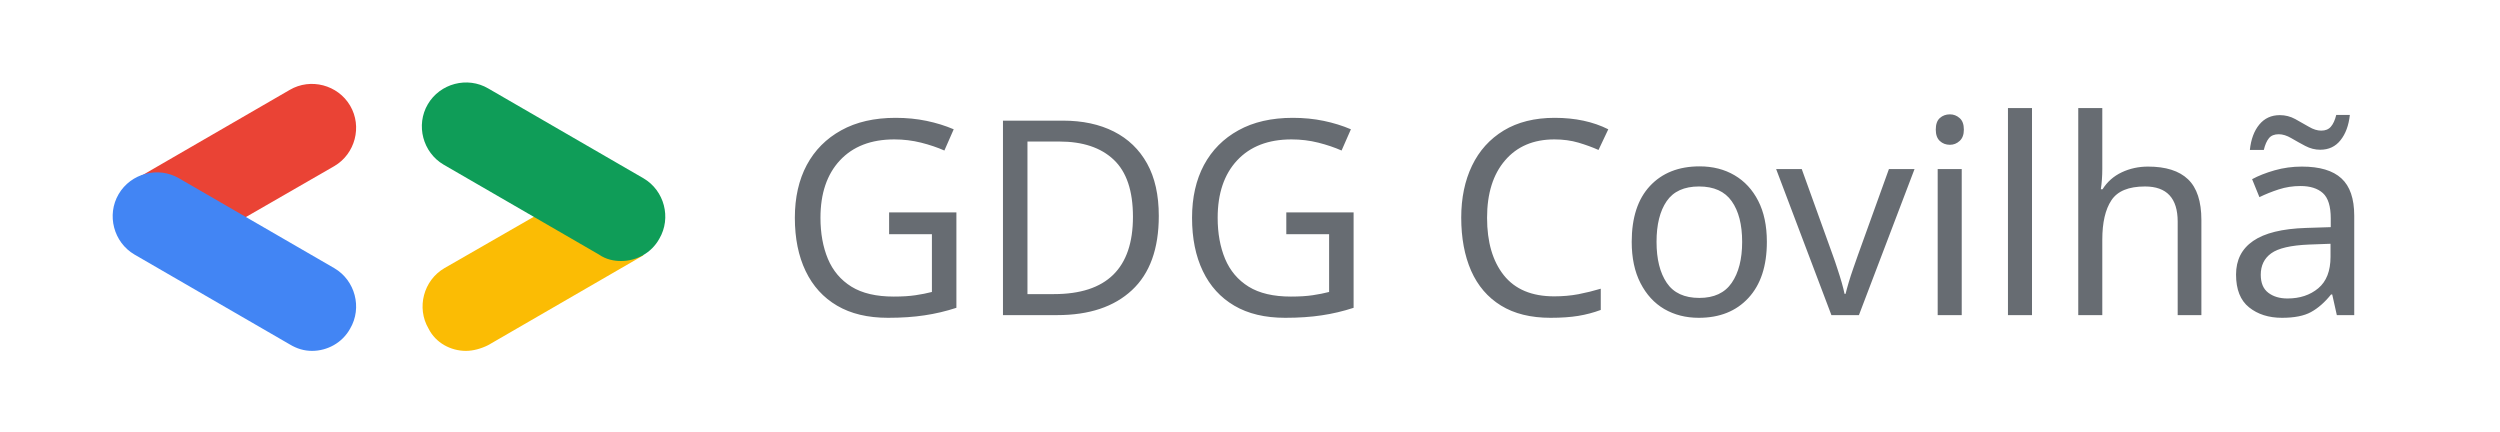
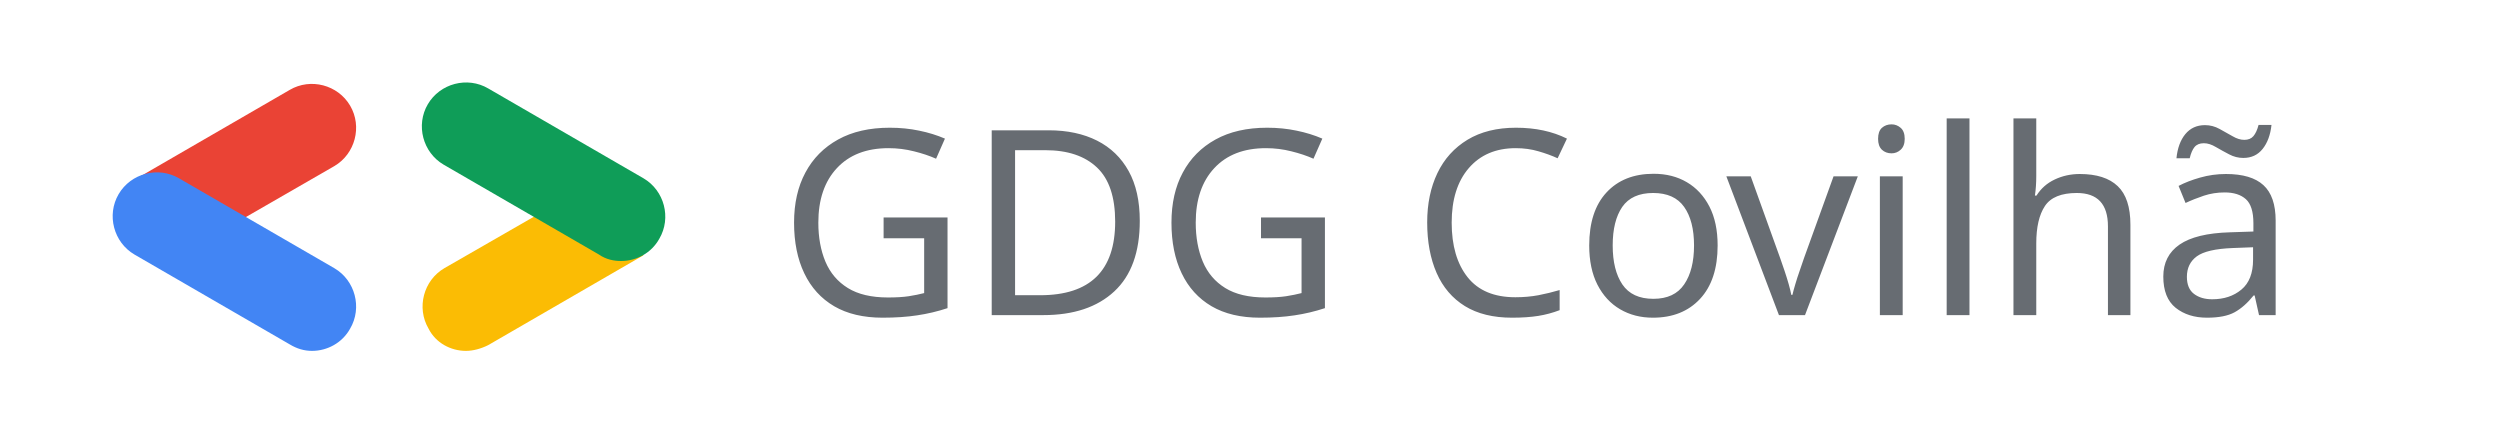
<svg xmlns="http://www.w3.org/2000/svg" version="1.1" id="Camada_1" x="0px" y="0px" viewBox="-131 367 347.7 60" style="enable-background:new -131 367 347.7 60;" xml:space="preserve">
  <style type="text/css">
	.st0{display:none;}
	.st1{display:inline;}
	.st2{fill:none;}
	.st3{display:inline;fill:url(#SVGID_1_);}
	.st4{display:inline;fill:none;}
	.st5{display:inline;opacity:9.000000e-002;fill:#010101;enable-background:new    ;}
	.st6{display:inline;fill:url(#SVGID_2_);}
	.st7{display:inline;fill:#4E4E4E;}
	.st8{fill:#EA4335;}
	.st9{fill:#4285F4;}
	.st10{fill:#FBBC04;}
	.st11{fill:#0F9D58;}
	.st12{fill:#676C72;}
- 	.st13{font-family:'GoogleSans-Regular';}
- 	.st14{font-size:37.89px;}
+ 	.st13{font-family:"Product Sans", sans-serif;}
+ 	.st14{font-size:36px;}
</style>
  <g transform="translate(-985.904 -3367.887)" class="st0">
    <g class="st1">
      <path class="st2" d="M987.4,4636.3l-12.1,19.8c-0.7,1.1-0.2,2,1.1,2h14.2c1.3,0,2.9-0.9,3.6-2l6.4-10.4L987.4,4636.3z     M1005,4617.5l-10.8-17.4c-0.7-1.1-2.3-2-3.6-2h-14.2c-1.3,0-1.8,0.9-1.1,2l13.8,22.5l7.8-10.9L1005,4617.5L1005,4617.5z" />
    </g>
    <linearGradient id="SVGID_1_" gradientUnits="userSpaceOnUse" x1="5507.577" y1="4194.052" x2="5523.055" y2="4203.724" gradientTransform="matrix(1 0 0 1 -4525.597 447.1619)">
      <stop offset="0.54" style="stop-color:#0A985C" />
      <stop offset="0.54" style="stop-color:#F6C25B" />
    </linearGradient>
    <path class="st3" d="M999.9,4641.4c-1.2-2-4-7.1-6.2-10.9l-2.4-4.2c0.6,1.1,0.5,2.8-0.1,3.8l-15.9,26c-0.7,1.1-0.2,2,1.1,2h14.2   c1.3,0,2.9-0.9,3.6-2l6.4-10.4C1000.6,4645.9,1001.4,4643.9,999.9,4641.4z" />
    <path class="st4" d="M987.4,4636.3l-12.1,19.8c-0.7,1.1-0.2,2,1.1,2h14.2c1.3,0,2.9-0.9,3.6-2l6.4-10.4L987.4,4636.3L987.4,4636.3z    M1005,4617.5l-10.8-17.4c-0.7-1.1-2.3-2-3.6-2h-14.2c-1.3,0-1.8,0.9-1.1,2l13.8,22.5l7.8-10.9L1005,4617.5z" />
    <path class="st5" d="M1010.3,4630.1c0.7-1.1,0.7-2.9,0-4l-5.3-8.6l-8.2-5.8l-7.8,10.9l2.1,3.4c0.7,1.1,0.7,2.9,0,4l-3.8,6.2   l13.3,9.4L1010.3,4630.1z" />
    <linearGradient id="SVGID_2_" gradientUnits="userSpaceOnUse" x1="5512.101" y1="4175.855" x2="5527.985" y2="4165.929" gradientTransform="matrix(1 0 0 1 -4525.597 447.1619)">
      <stop offset="0.57" style="stop-color:#5586C5" />
      <stop offset="0.57" style="stop-color:#D9423E" />
    </linearGradient>
    <path class="st6" d="M1010.3,4626.1l-16.1-26c-0.7-1.1-2.3-2-3.6-2h-14.2c-1.3,0-1.8,0.9-1.1,2l15.9,26l2.5,4.5   c2.1,3.8,5,8.9,6.2,10.9c1.8,3,0.2,5.1,0.9,4l9.5-15.3C1011,4629,1011,4627.2,1010.3,4626.1L1010.3,4626.1z M991.2,4626.1   L991.2,4626.1l0.1,0.1L991.2,4626.1z M992.4,4628.1l0.2,0.3L992.4,4628.1z M992.4,4628l0.3,0.5L992.4,4628z" />
    <path class="st7" d="M1044.2,4624.1h14.1v17.6c-3.8,1.3-8,2-12.6,2c-5,0-8.9-1.5-11.6-4.4s-4.1-7.1-4.1-12.5   c0-5.3,1.5-9.4,4.5-12.3s7.2-4.4,12.6-4.4c2.1,0,4,0.2,5.8,0.6s3.4,0.9,4.8,1.5l-2.8,6.9c-2.3-1.2-4.9-1.7-7.7-1.7   c-2.6,0-4.6,0.8-6,2.5s-2.1,4.1-2.1,7.2c0,3,0.6,5.4,1.9,7s3.1,2.4,5.5,2.4c1.3,0,2.5-0.1,3.6-0.4v-5.1h-5.8L1044.2,4624.1   L1044.2,4624.1L1044.2,4624.1z M1089.8,4626.2c0,5.4-1.5,9.6-4.5,12.6c-3,2.9-7.2,4.4-12.6,4.4h-10.5v-32.6h11.3   c5.2,0,9.3,1.3,12.1,4C1088.4,4617.3,1089.8,4621.2,1089.8,4626.2L1089.8,4626.2z M1080.7,4626.5c0-3-0.6-5.2-1.8-6.6   c-1.2-1.4-3-2.2-5.4-2.2h-2.6v18.3h2c2.7,0,4.6-0.8,5.9-2.3S1080.7,4629.7,1080.7,4626.5L1080.7,4626.5z M1106.1,4624.1h14.1v17.6   c-3.8,1.3-8,2-12.6,2c-5,0-8.9-1.5-11.6-4.4s-4.1-7.1-4.1-12.5c0-5.3,1.5-9.4,4.5-12.3s7.2-4.4,12.6-4.4c2.1,0,4,0.2,5.8,0.6   s3.4,0.9,4.8,1.5l-2.8,6.9c-2.3-1.2-4.9-1.7-7.7-1.7c-2.6,0-4.6,0.8-6,2.5s-2.1,4.1-2.1,7.2c0,3,0.6,5.4,1.9,7s3.1,2.4,5.5,2.4   c1.3,0,2.5-0.1,3.6-0.4v-5.1h-5.8L1106.1,4624.1z" />
  </g>
  <g class="st0">
    <path class="st7" d="M170.9,1246.8c-3.1,0-5.5,1.1-7.2,3.3c-1.8,2.2-2.6,5.2-2.6,9c0,4,0.8,7,2.5,9.1s4.1,3.1,7.3,3.1   c1.4,0,2.7-0.1,4-0.4s2.6-0.6,4-1.1v4.6c-2.6,1-5.5,1.4-8.7,1.4c-4.8,0-8.4-1.4-11-4.3c-2.6-2.9-3.8-7-3.8-12.4   c0-3.4,0.6-6.4,1.9-8.9c1.2-2.5,3-4.5,5.4-5.8c2.3-1.4,5.1-2,8.3-2c3.3,0,6.4,0.7,9.2,2.1l-1.9,4.4c-1.1-0.5-2.3-1-3.5-1.4   C173.6,1247,172.3,1246.8,170.9,1246.8L170.9,1246.8z M204.4,1275.3h-5.3v-15.2c0-1.9-0.4-3.3-1.1-4.3s-2-1.4-3.6-1.4   c-2.2,0-3.8,0.7-4.8,2c-1,1.3-1.5,3.5-1.5,6.6v12.2h-5.2v-34.7h5.2v8.8c0,1.4-0.1,2.9-0.3,4.5h0.3c0.7-1.2,1.7-2.1,3-2.8   c1.3-0.7,2.8-1,4.4-1c6,0,9,3,9,9L204.4,1275.3L204.4,1275.3z M219.7,1275.8c-3.8,0-6.8-1.1-9-3.4c-2.2-2.2-3.2-5.3-3.2-9.2   c0-4,1-7.2,3-9.5s4.8-3.5,8.3-3.5c3.3,0,5.8,1,7.7,3c1.9,2,2.8,4.7,2.8,8.2v2.8h-16.4c0.1,2.4,0.7,4.2,1.9,5.5s2.9,1.9,5.1,1.9   c1.5,0,2.8-0.1,4.1-0.4c1.3-0.3,2.6-0.7,4-1.4v4.3c-1.3,0.6-2.6,1-3.9,1.3S221.4,1275.8,219.7,1275.8L219.7,1275.8z M218.7,1254.2   c-1.7,0-3,0.5-4,1.6c-1,1.1-1.6,2.6-1.8,4.6h11.2c0-2-0.5-3.6-1.5-4.6C221.7,1254.7,220.4,1254.2,218.7,1254.2L218.7,1254.2z    M245,1250.2c1.1,0,1.9,0.1,2.6,0.2l-0.5,4.9c-0.7-0.2-1.5-0.3-2.3-0.3c-2.1,0-3.8,0.7-5.1,2.1c-1.3,1.4-2,3.1-2,5.3v12.9h-5.2   v-24.7h4.1l0.7,4.3h0.3c0.8-1.5,1.9-2.6,3.2-3.5C242.1,1250.6,243.5,1250.2,245,1250.2z M254.5,1262.3l3-3.7l7.4-7.9h6l-9.9,10.6   l10.5,14.1h-6.2l-7.9-10.8l-2.9,2.4v8.4h-5.2v-34.7h5.2v16.9l-0.3,4.7H254.5L254.5,1262.3z M288.2,1275.3l-1-3.4H287   c-1.2,1.5-2.4,2.5-3.6,3.1c-1.2,0.5-2.8,0.8-4.6,0.8c-2.4,0-4.3-0.7-5.7-2c-1.4-1.3-2-3.2-2-5.6c0-2.5,0.9-4.5,2.8-5.8   c1.9-1.3,4.8-2,8.6-2.1l4.3-0.1v-1.3c0-1.6-0.4-2.8-1.1-3.5c-0.7-0.8-1.9-1.2-3.4-1.2c-1.3,0-2.5,0.2-3.6,0.6   c-1.2,0.4-2.3,0.8-3.3,1.3l-1.7-3.7c1.3-0.7,2.8-1.2,4.4-1.6c1.6-0.4,3.1-0.5,4.5-0.5c3.1,0,5.5,0.7,7.1,2.1   c1.6,1.4,2.4,3.5,2.4,6.4v16.6L288.2,1275.3L288.2,1275.3z M280.4,1271.7c1.9,0,3.4-0.5,4.6-1.6c1.2-1.1,1.7-2.6,1.7-4.5v-2.1   l-3.2,0.1c-2.5,0.1-4.3,0.5-5.4,1.2s-1.7,1.9-1.7,3.4c0,1.1,0.3,2,1,2.6S279.1,1271.7,280.4,1271.7L280.4,1271.7z M313.1,1268.3   c0,2.4-0.9,4.3-2.6,5.5c-1.8,1.3-4.3,1.9-7.5,1.9c-3.3,0-5.9-0.5-7.9-1.5v-4.5c2.9,1.3,5.6,2,8.1,2c3.2,0,4.8-1,4.8-2.9   c0-0.6-0.2-1.1-0.5-1.6c-0.4-0.4-0.9-0.8-1.8-1.3s-2-1-3.4-1.5c-2.8-1.1-4.8-2.2-5.8-3.3c-1-1.1-1.5-2.5-1.5-4.3   c0-2.1,0.9-3.7,2.6-4.9s4-1.8,6.9-1.8s5.6,0.6,8.2,1.8l-1.7,3.9c-2.7-1.1-4.9-1.6-6.7-1.6c-2.8,0-4.1,0.8-4.1,2.4   c0,0.8,0.4,1.4,1.1,2s2.3,1.3,4.7,2.2c2,0.8,3.5,1.5,4.4,2.2s1.6,1.4,2.1,2.3C312.9,1266.1,313.1,1267.1,313.1,1268.3L313.1,1268.3   z M312.3,1250.7h5.7l5,14c0.8,2,1.3,3.9,1.5,5.6h0.2c0.1-0.8,0.4-1.8,0.7-3c0.3-1.2,2.2-6.7,5.7-16.6h5.7l-10.5,27.9   c-1.9,5.1-5.1,7.7-9.6,7.7c-1.2,0-2.3-0.1-3.4-0.4v-4.1c0.8,0.2,1.7,0.3,2.7,0.3c2.5,0,4.3-1.5,5.3-4.4l0.9-2.3L312.3,1250.7   L312.3,1250.7z" />
  </g>
  <g>
    <g>
      <g>
        <path class="st8" d="M-97,397.3l12.5-7.2c2.9-1.7,3.9-5.5,2.2-8.4c-1.7-2.9-5.5-3.9-8.4-2.2l-21.6,12.5L-97,397.3z" />
      </g>
      <g>
        <path class="st9" d="M-87.6,415.8c2.1,0,4.2-1.1,5.3-3.1c1.7-2.9,0.7-6.7-2.2-8.4l-21.6-12.5c-2.9-1.7-6.7-0.7-8.4,2.2     c-1.7,2.9-0.7,6.7,2.2,8.4l21.6,12.5C-89.7,415.5-88.7,415.8-87.6,415.8z" />
      </g>
      <g>
        <path class="st10" d="M-66.2,415.8c1,0,2.1-0.3,3.1-0.8l21.6-12.5l-15-5.5l-12.7,7.3c-2.9,1.7-3.9,5.5-2.2,8.4     C-70.4,414.7-68.3,415.8-66.2,415.8z" />
      </g>
      <g>
        <path class="st11" d="M-44.6,403.3c2.1,0,4.2-1.1,5.3-3.1c1.7-2.9,0.7-6.7-2.2-8.4l-21.6-12.5c-2.9-1.7-6.7-0.7-8.4,2.2     c-1.7,2.9-0.7,6.7,2.2,8.4l21.6,12.5C-46.7,403.1-45.6,403.3-44.6,403.3z" />
      </g>
    </g>
    <text transform="matrix(1 0 0 1 -22.7647 410.8254)" class="st12 st13 st14">GDG Covilhã</text>
  </g>
</svg>
